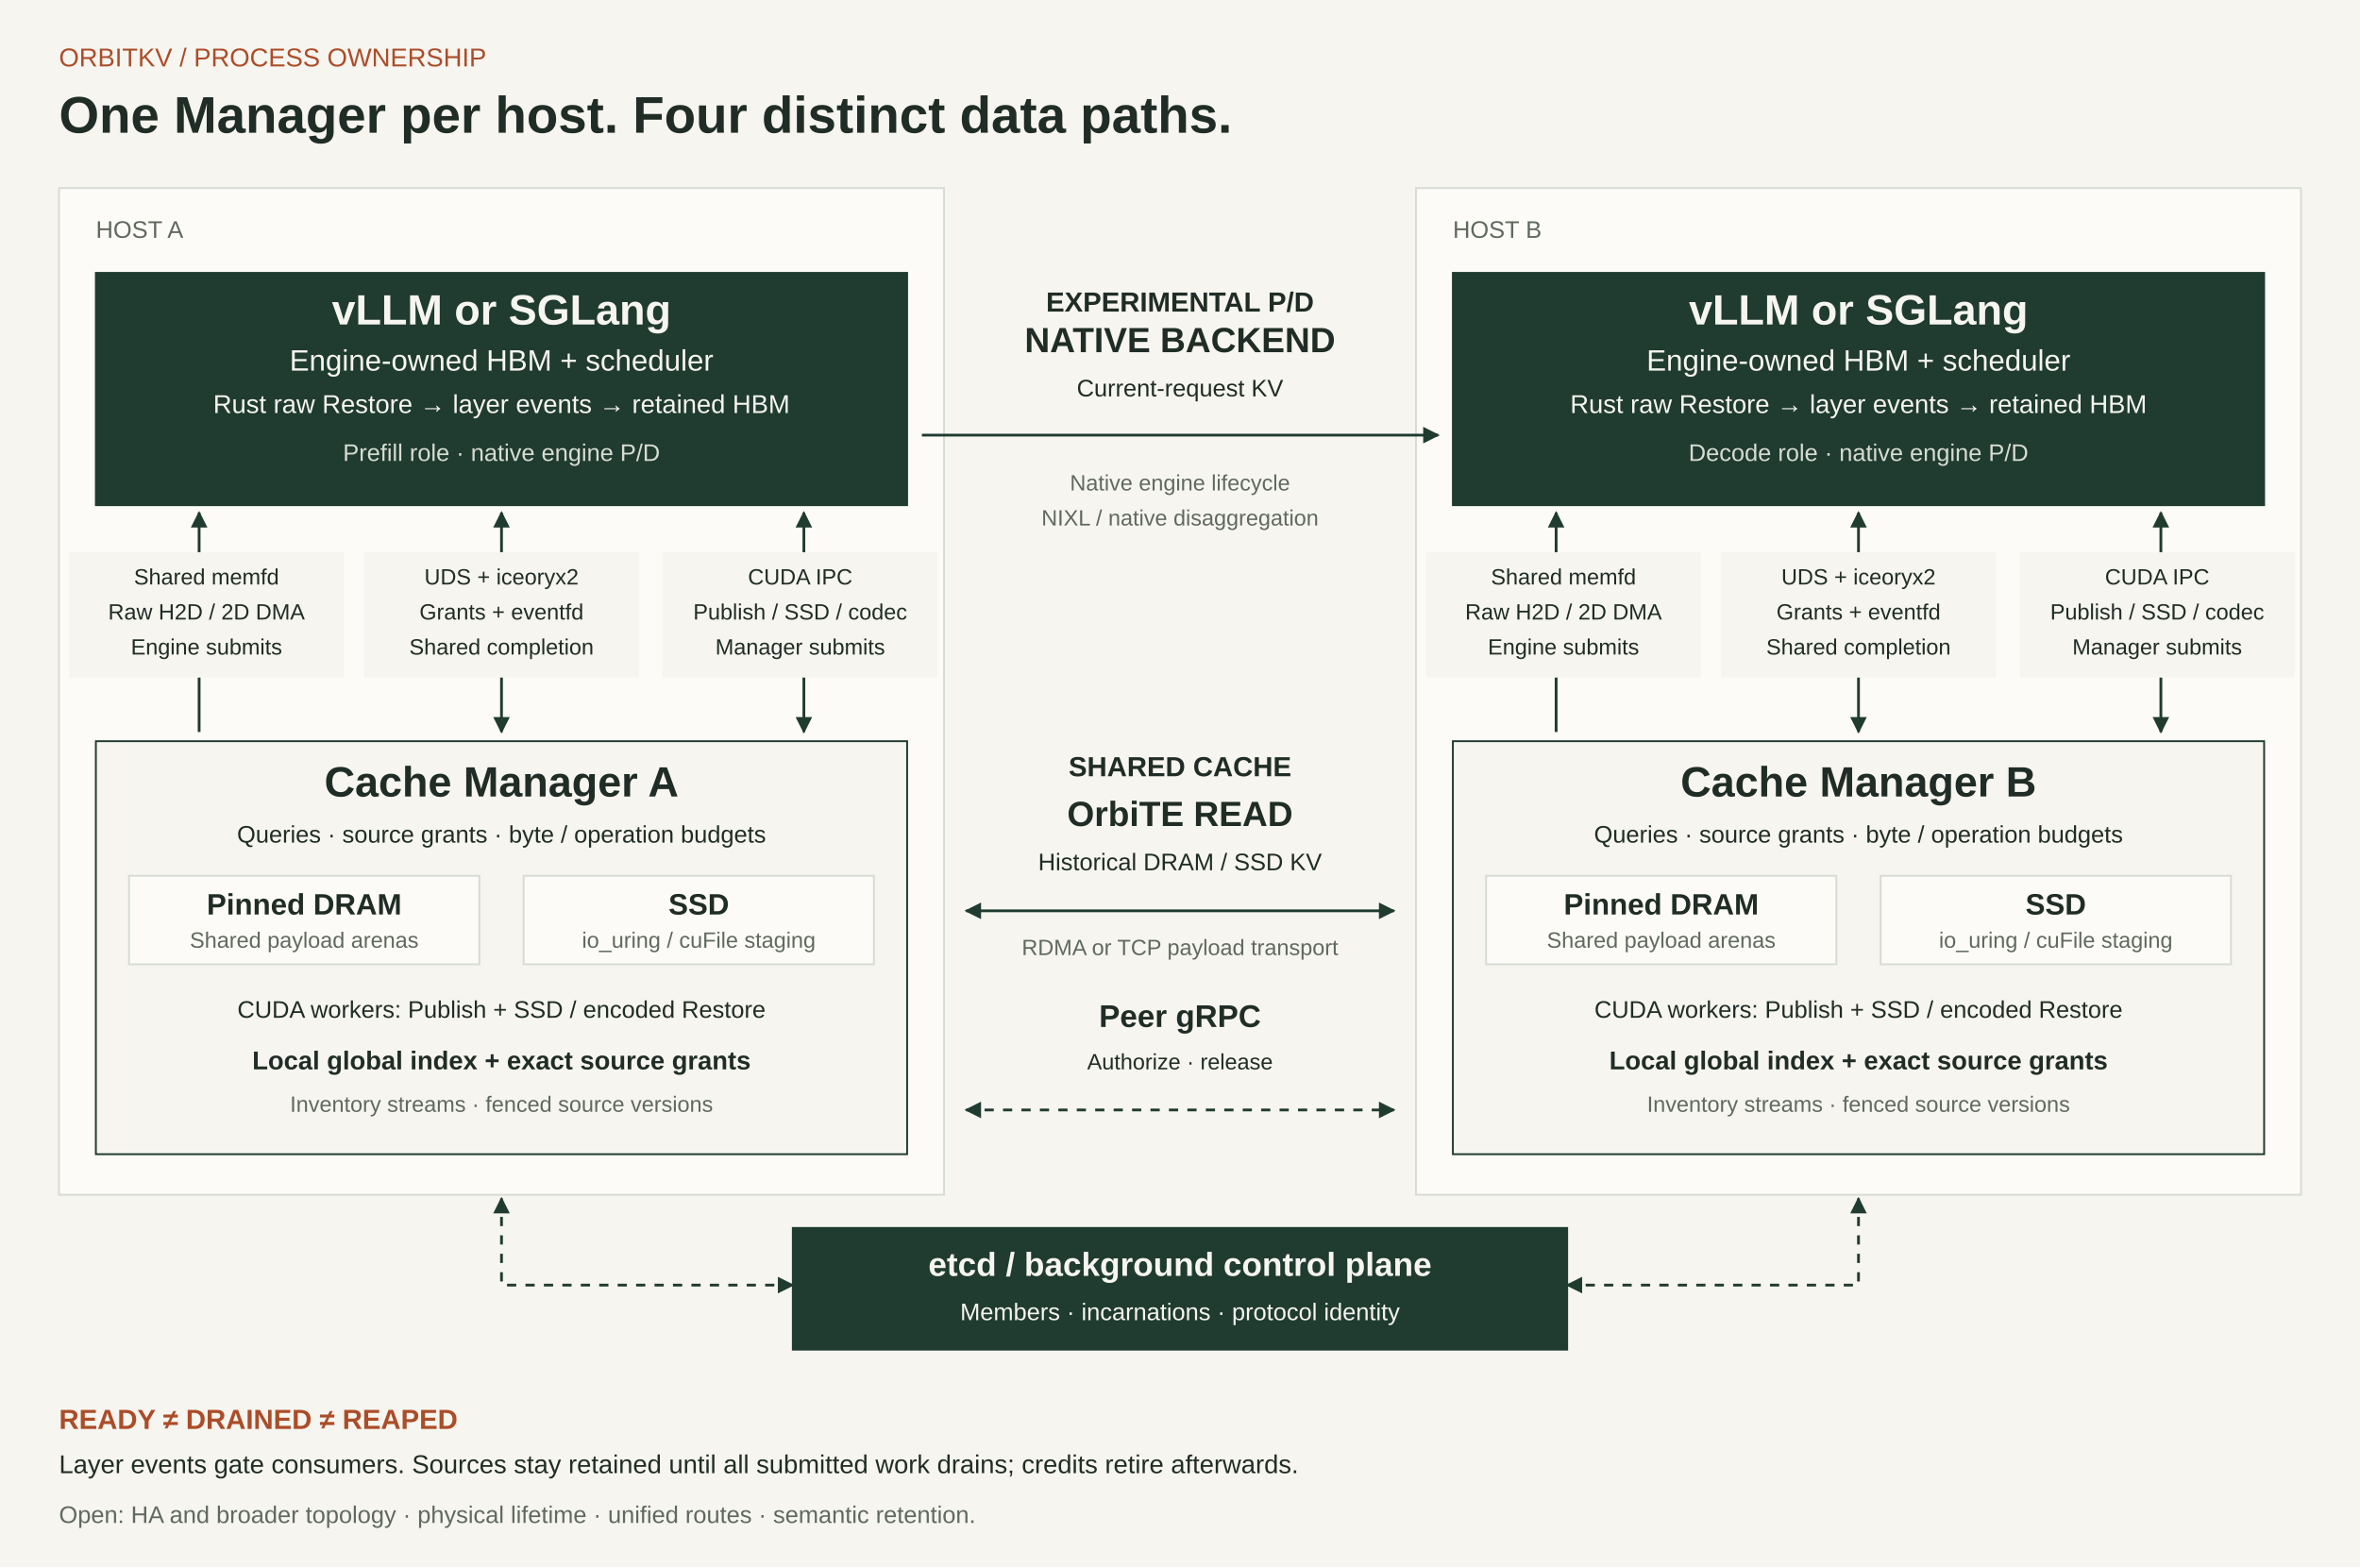
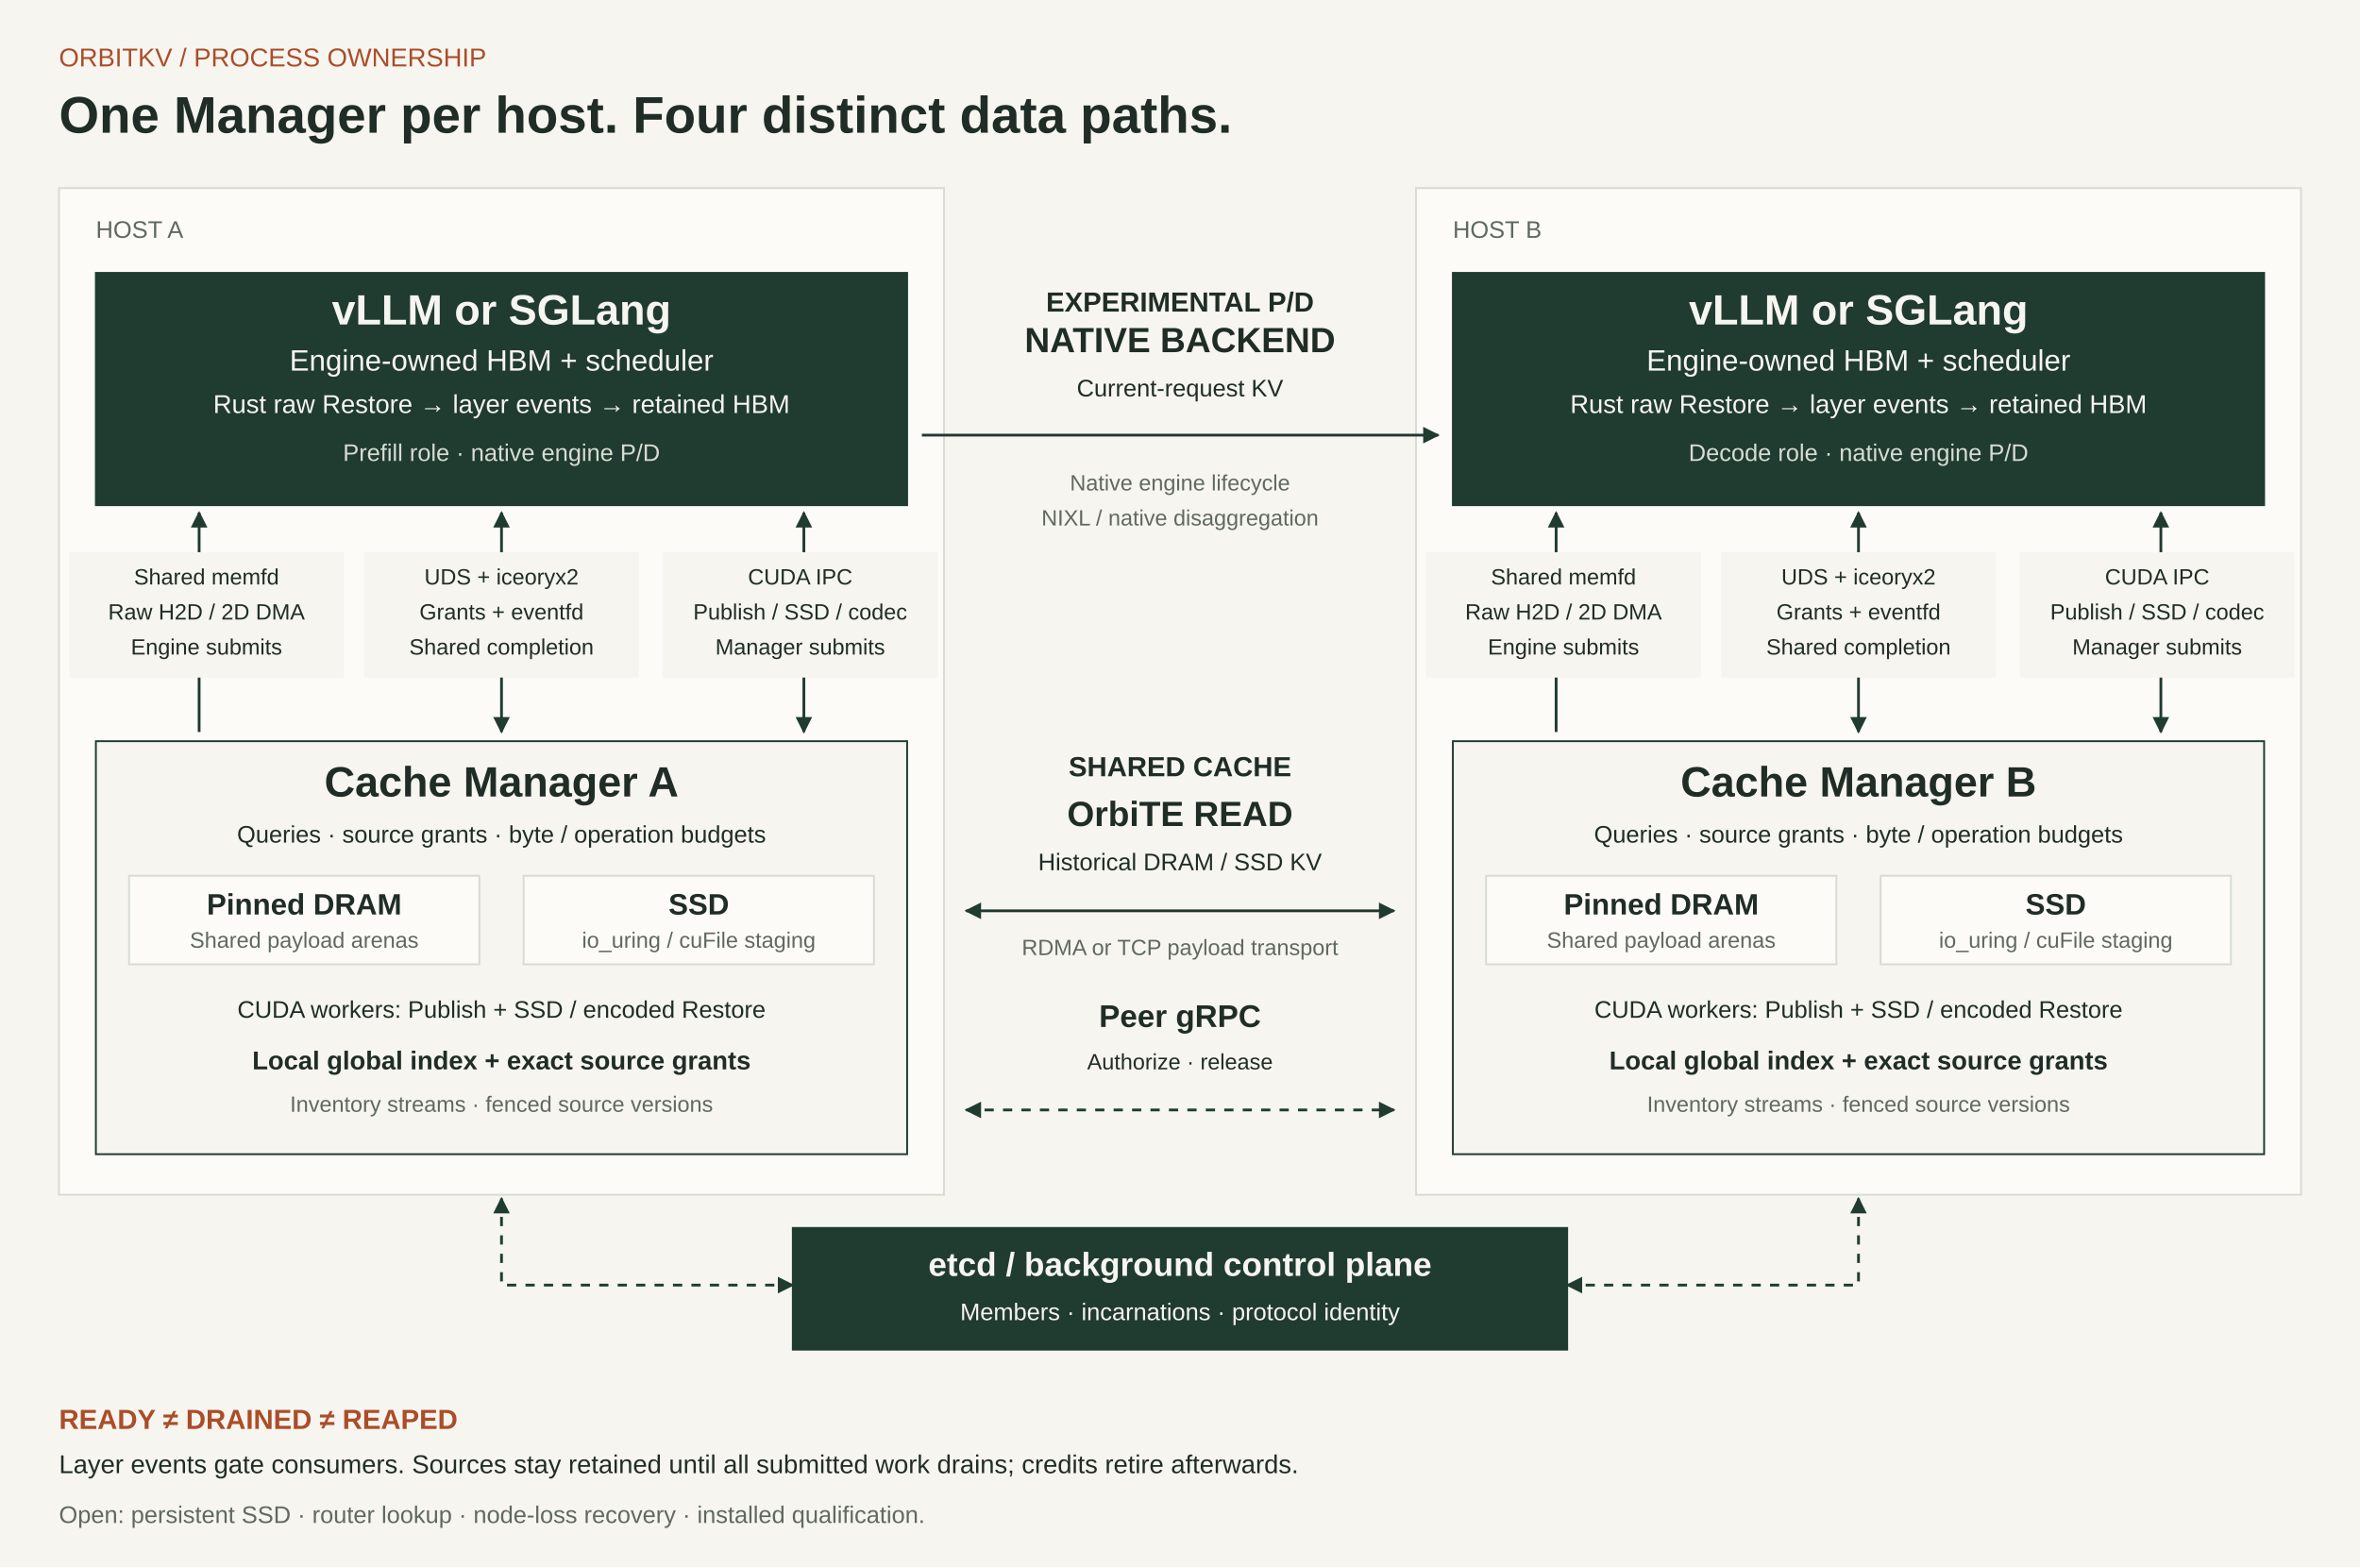
<svg xmlns="http://www.w3.org/2000/svg" width="1280" height="850" viewBox="0 0 1280 850" role="img" aria-labelledby="title desc">
  <defs>
    <marker id="arrow" viewBox="0 0 10 10" refX="9" refY="5" markerWidth="6" markerHeight="6" orient="auto">
      <path d="M0 0 10 5 0 10" fill="#203b30" />
    </marker>
    <marker id="arrow-start" viewBox="0 0 10 10" refX="1" refY="5" markerWidth="6" markerHeight="6" orient="auto">
      <path d="M10 0 0 5 10 10" fill="#203b30" />
    </marker>
  </defs>
  <rect width="1280" height="850" fill="#f6f5f0" />
  <g font-family="Arial, Helvetica, sans-serif" fill="#202d26">
    <text x="32" y="36" font-size="14" text-anchor="start" fill="#ab4d29">ORBITKV / PROCESS OWNERSHIP</text>
    <text x="32" y="72" font-size="28" text-anchor="start" font-weight="700">One Manager per host. Four distinct data paths.</text>
    <rect x="32" y="102" width="480" height="546" fill="#fcfbf8" stroke="#d7dcd2" />
    <text x="52" y="129" font-size="13" text-anchor="start" fill="#60695f">HOST A</text>
    <rect x="52" y="148" width="440" height="126" fill="#203b30" stroke="#203b30" />
    <text x="272" y="176" font-size="23" text-anchor="middle" fill="#f6f5f0" font-weight="700">vLLM or SGLang</text>
    <text x="272" y="201" font-size="16" text-anchor="middle" fill="#f6f5f0">Engine-owned HBM + scheduler</text>
    <text x="272" y="224" font-size="14" text-anchor="middle" fill="#f6f5f0">Rust raw Restore → layer events → retained HBM</text>
    <text x="272" y="250" font-size="13" text-anchor="middle" fill="#d7dcd2">Prefill role · native engine P/D</text>
    <path d="M108 397V278" fill="none" stroke="#203b30" stroke-width="1.5" marker-end="url(#arrow)" />
    <path d="M272 278V397" fill="none" stroke="#203b30" stroke-width="1.5" marker-end="url(#arrow)" marker-start="url(#arrow-start)" />
    <path d="M436 278V397" fill="none" stroke="#203b30" stroke-width="1.5" marker-end="url(#arrow)" marker-start="url(#arrow-start)" />
    <rect x="38" y="300" width="148" height="67" fill="#f6f5f0" stroke="#f6f5f0" />
    <text x="112" y="317" font-size="12" text-anchor="middle">Shared memfd</text>
    <text x="112" y="336" font-size="12" text-anchor="middle">Raw H2D / 2D DMA</text>
    <text x="112" y="355" font-size="12" text-anchor="middle">Engine submits</text>
    <rect x="198" y="300" width="148" height="67" fill="#f6f5f0" stroke="#f6f5f0" />
    <text x="272" y="317" font-size="12" text-anchor="middle">UDS + iceoryx2</text>
    <text x="272" y="336" font-size="12" text-anchor="middle">Grants + eventfd</text>
    <text x="272" y="355" font-size="12" text-anchor="middle">Shared completion</text>
    <rect x="360" y="300" width="148" height="67" fill="#f6f5f0" stroke="#f6f5f0" />
    <text x="434" y="317" font-size="12" text-anchor="middle">CUDA IPC</text>
    <text x="434" y="336" font-size="12" text-anchor="middle">Publish / SSD / codec</text>
    <text x="434" y="355" font-size="12" text-anchor="middle">Manager submits</text>
    <rect x="52" y="402" width="440" height="224" fill="#f6f5f0" stroke="#203b30" />
    <text x="272" y="432" font-size="23" text-anchor="middle" font-weight="700">Cache Manager A</text>
    <text x="272" y="457" font-size="13" text-anchor="middle">Queries · source grants · byte / operation budgets</text>
    <rect x="70" y="475" width="190" height="48" fill="#fcfbf8" stroke="#d7dcd2" />
    <rect x="284" y="475" width="190" height="48" fill="#fcfbf8" stroke="#d7dcd2" />
    <text x="165" y="496" font-size="16" text-anchor="middle" font-weight="700">Pinned DRAM</text>
    <text x="165" y="514" font-size="12" text-anchor="middle" fill="#60695f">Shared payload arenas</text>
    <text x="379" y="496" font-size="16" text-anchor="middle" font-weight="700">SSD</text>
    <text x="379" y="514" font-size="12" text-anchor="middle" fill="#60695f">io_uring / cuFile staging</text>
    <text x="272" y="552" font-size="13" text-anchor="middle">CUDA workers: Publish + SSD / encoded Restore</text>
    <text x="272" y="580" font-size="14" text-anchor="middle" font-weight="700">Local global index + exact source grants</text>
    <text x="272" y="603" font-size="12" text-anchor="middle" fill="#60695f">Inventory streams · fenced source versions</text>
    <rect x="768" y="102" width="480" height="546" fill="#fcfbf8" stroke="#d7dcd2" />
    <text x="788" y="129" font-size="13" text-anchor="start" fill="#60695f">HOST B</text>
    <rect x="788" y="148" width="440" height="126" fill="#203b30" stroke="#203b30" />
    <text x="1008" y="176" font-size="23" text-anchor="middle" fill="#f6f5f0" font-weight="700">vLLM or SGLang</text>
    <text x="1008" y="201" font-size="16" text-anchor="middle" fill="#f6f5f0">Engine-owned HBM + scheduler</text>
    <text x="1008" y="224" font-size="14" text-anchor="middle" fill="#f6f5f0">Rust raw Restore → layer events → retained HBM</text>
    <text x="1008" y="250" font-size="13" text-anchor="middle" fill="#d7dcd2">Decode role · native engine P/D</text>
    <path d="M844 397V278" fill="none" stroke="#203b30" stroke-width="1.5" marker-end="url(#arrow)" />
    <path d="M1008 278V397" fill="none" stroke="#203b30" stroke-width="1.5" marker-end="url(#arrow)" marker-start="url(#arrow-start)" />
    <path d="M1172 278V397" fill="none" stroke="#203b30" stroke-width="1.5" marker-end="url(#arrow)" marker-start="url(#arrow-start)" />
    <rect x="774" y="300" width="148" height="67" fill="#f6f5f0" stroke="#f6f5f0" />
    <text x="848" y="317" font-size="12" text-anchor="middle">Shared memfd</text>
    <text x="848" y="336" font-size="12" text-anchor="middle">Raw H2D / 2D DMA</text>
    <text x="848" y="355" font-size="12" text-anchor="middle">Engine submits</text>
    <rect x="934" y="300" width="148" height="67" fill="#f6f5f0" stroke="#f6f5f0" />
    <text x="1008" y="317" font-size="12" text-anchor="middle">UDS + iceoryx2</text>
    <text x="1008" y="336" font-size="12" text-anchor="middle">Grants + eventfd</text>
    <text x="1008" y="355" font-size="12" text-anchor="middle">Shared completion</text>
    <rect x="1096" y="300" width="148" height="67" fill="#f6f5f0" stroke="#f6f5f0" />
    <text x="1170" y="317" font-size="12" text-anchor="middle">CUDA IPC</text>
    <text x="1170" y="336" font-size="12" text-anchor="middle">Publish / SSD / codec</text>
    <text x="1170" y="355" font-size="12" text-anchor="middle">Manager submits</text>
    <rect x="788" y="402" width="440" height="224" fill="#f6f5f0" stroke="#203b30" />
    <text x="1008" y="432" font-size="23" text-anchor="middle" font-weight="700">Cache Manager B</text>
    <text x="1008" y="457" font-size="13" text-anchor="middle">Queries · source grants · byte / operation budgets</text>
    <rect x="806" y="475" width="190" height="48" fill="#fcfbf8" stroke="#d7dcd2" />
    <rect x="1020" y="475" width="190" height="48" fill="#fcfbf8" stroke="#d7dcd2" />
    <text x="901" y="496" font-size="16" text-anchor="middle" font-weight="700">Pinned DRAM</text>
    <text x="901" y="514" font-size="12" text-anchor="middle" fill="#60695f">Shared payload arenas</text>
    <text x="1115" y="496" font-size="16" text-anchor="middle" font-weight="700">SSD</text>
    <text x="1115" y="514" font-size="12" text-anchor="middle" fill="#60695f">io_uring / cuFile staging</text>
    <text x="1008" y="552" font-size="13" text-anchor="middle">CUDA workers: Publish + SSD / encoded Restore</text>
    <text x="1008" y="580" font-size="14" text-anchor="middle" font-weight="700">Local global index + exact source grants</text>
    <text x="1008" y="603" font-size="12" text-anchor="middle" fill="#60695f">Inventory streams · fenced source versions</text>
    <path d="M500 236H780" fill="none" stroke="#203b30" stroke-width="1.5" marker-end="url(#arrow)" />
    <text x="640" y="169" font-size="15" text-anchor="middle" font-weight="700">EXPERIMENTAL P/D</text>
    <text x="640" y="191" font-size="19" text-anchor="middle" font-weight="700">NATIVE BACKEND</text>
    <text x="640" y="215" font-size="13" text-anchor="middle">Current-request KV</text>
    <text x="640" y="266" font-size="12" text-anchor="middle" fill="#60695f">Native engine lifecycle</text>
    <text x="640" y="285" font-size="12" text-anchor="middle" fill="#60695f">NIXL / native disaggregation</text>
    <path d="M524 494H756" fill="none" stroke="#203b30" stroke-width="1.5" marker-end="url(#arrow)" marker-start="url(#arrow-start)" />
    <text x="640" y="421" font-size="15" text-anchor="middle" font-weight="700">SHARED CACHE</text>
    <text x="640" y="448" font-size="19" text-anchor="middle" font-weight="700">OrbiTE READ</text>
    <text x="640" y="472" font-size="13" text-anchor="middle">Historical DRAM / SSD KV</text>
    <text x="640" y="518" font-size="12" text-anchor="middle" fill="#60695f">RDMA or TCP payload transport</text>
    <path d="M524 602H756" fill="none" stroke="#203b30" stroke-width="1.5" marker-end="url(#arrow)" marker-start="url(#arrow-start)" stroke-dasharray="5 5" />
    <text x="640" y="557" font-size="17" text-anchor="middle" font-weight="700">Peer gRPC</text>
    <text x="640" y="580" font-size="12" text-anchor="middle">Authorize · release</text>
    <path d="M272 650V697H430" fill="none" stroke="#203b30" stroke-width="1.5" marker-end="url(#arrow)" marker-start="url(#arrow-start)" stroke-dasharray="5 5" />
    <path d="M1008 650V697H850" fill="none" stroke="#203b30" stroke-width="1.5" marker-end="url(#arrow)" marker-start="url(#arrow-start)" stroke-dasharray="5 5" />
    <rect x="430" y="666" width="420" height="66" fill="#203b30" stroke="#203b30" />
    <text x="640" y="692" font-size="18" text-anchor="middle" fill="#f6f5f0" font-weight="700">etcd / background control plane</text>
    <text x="640" y="716" font-size="13" text-anchor="middle" fill="#f6f5f0">Members · incarnations · protocol identity</text>
    <text x="32" y="775" font-size="15" text-anchor="start" fill="#ab4d29" font-weight="700">READY ≠ DRAINED ≠ REAPED</text>
    <text x="32" y="799" font-size="14" text-anchor="start">Layer events gate consumers. Sources stay retained until all submitted work drains; credits retire afterwards.</text>
-     <text x="32" y="826" font-size="13" text-anchor="start" fill="#60695f">Open: HA and broader topology · physical lifetime · unified routes · semantic retention.</text>
+     <text x="32" y="826" font-size="13" text-anchor="start" fill="#60695f">Open: persistent SSD · router lookup · node-loss recovery · installed qualification.</text>
  </g>
</svg>
